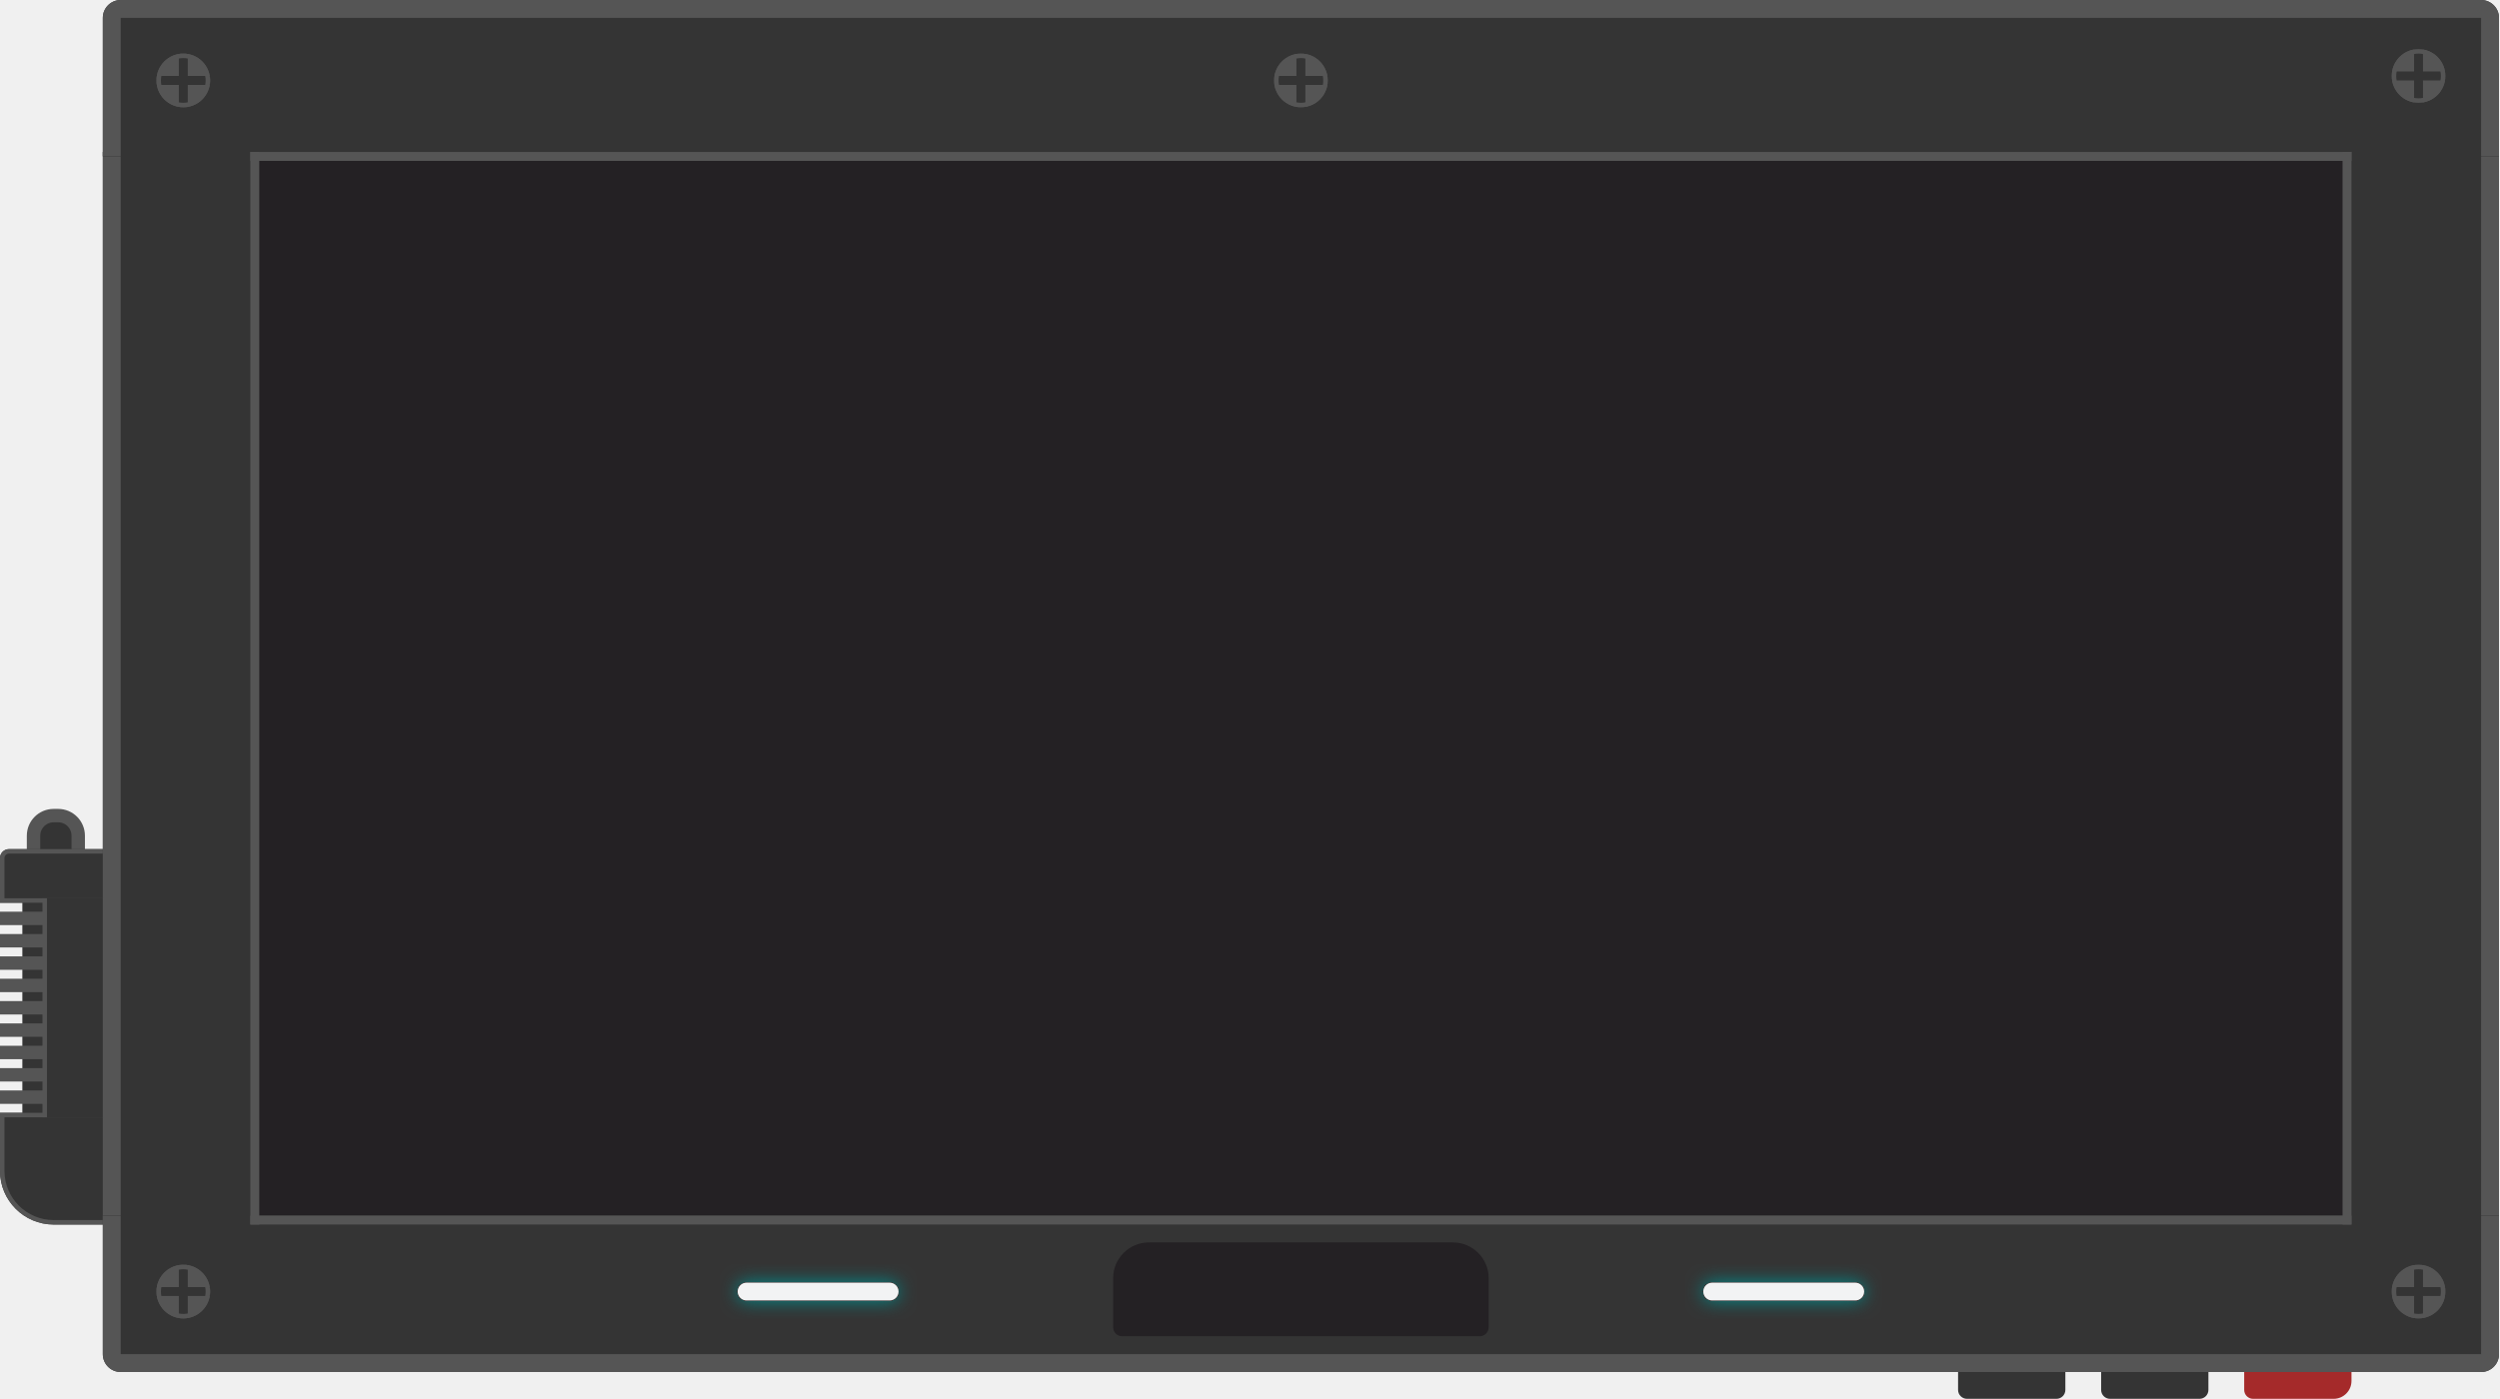
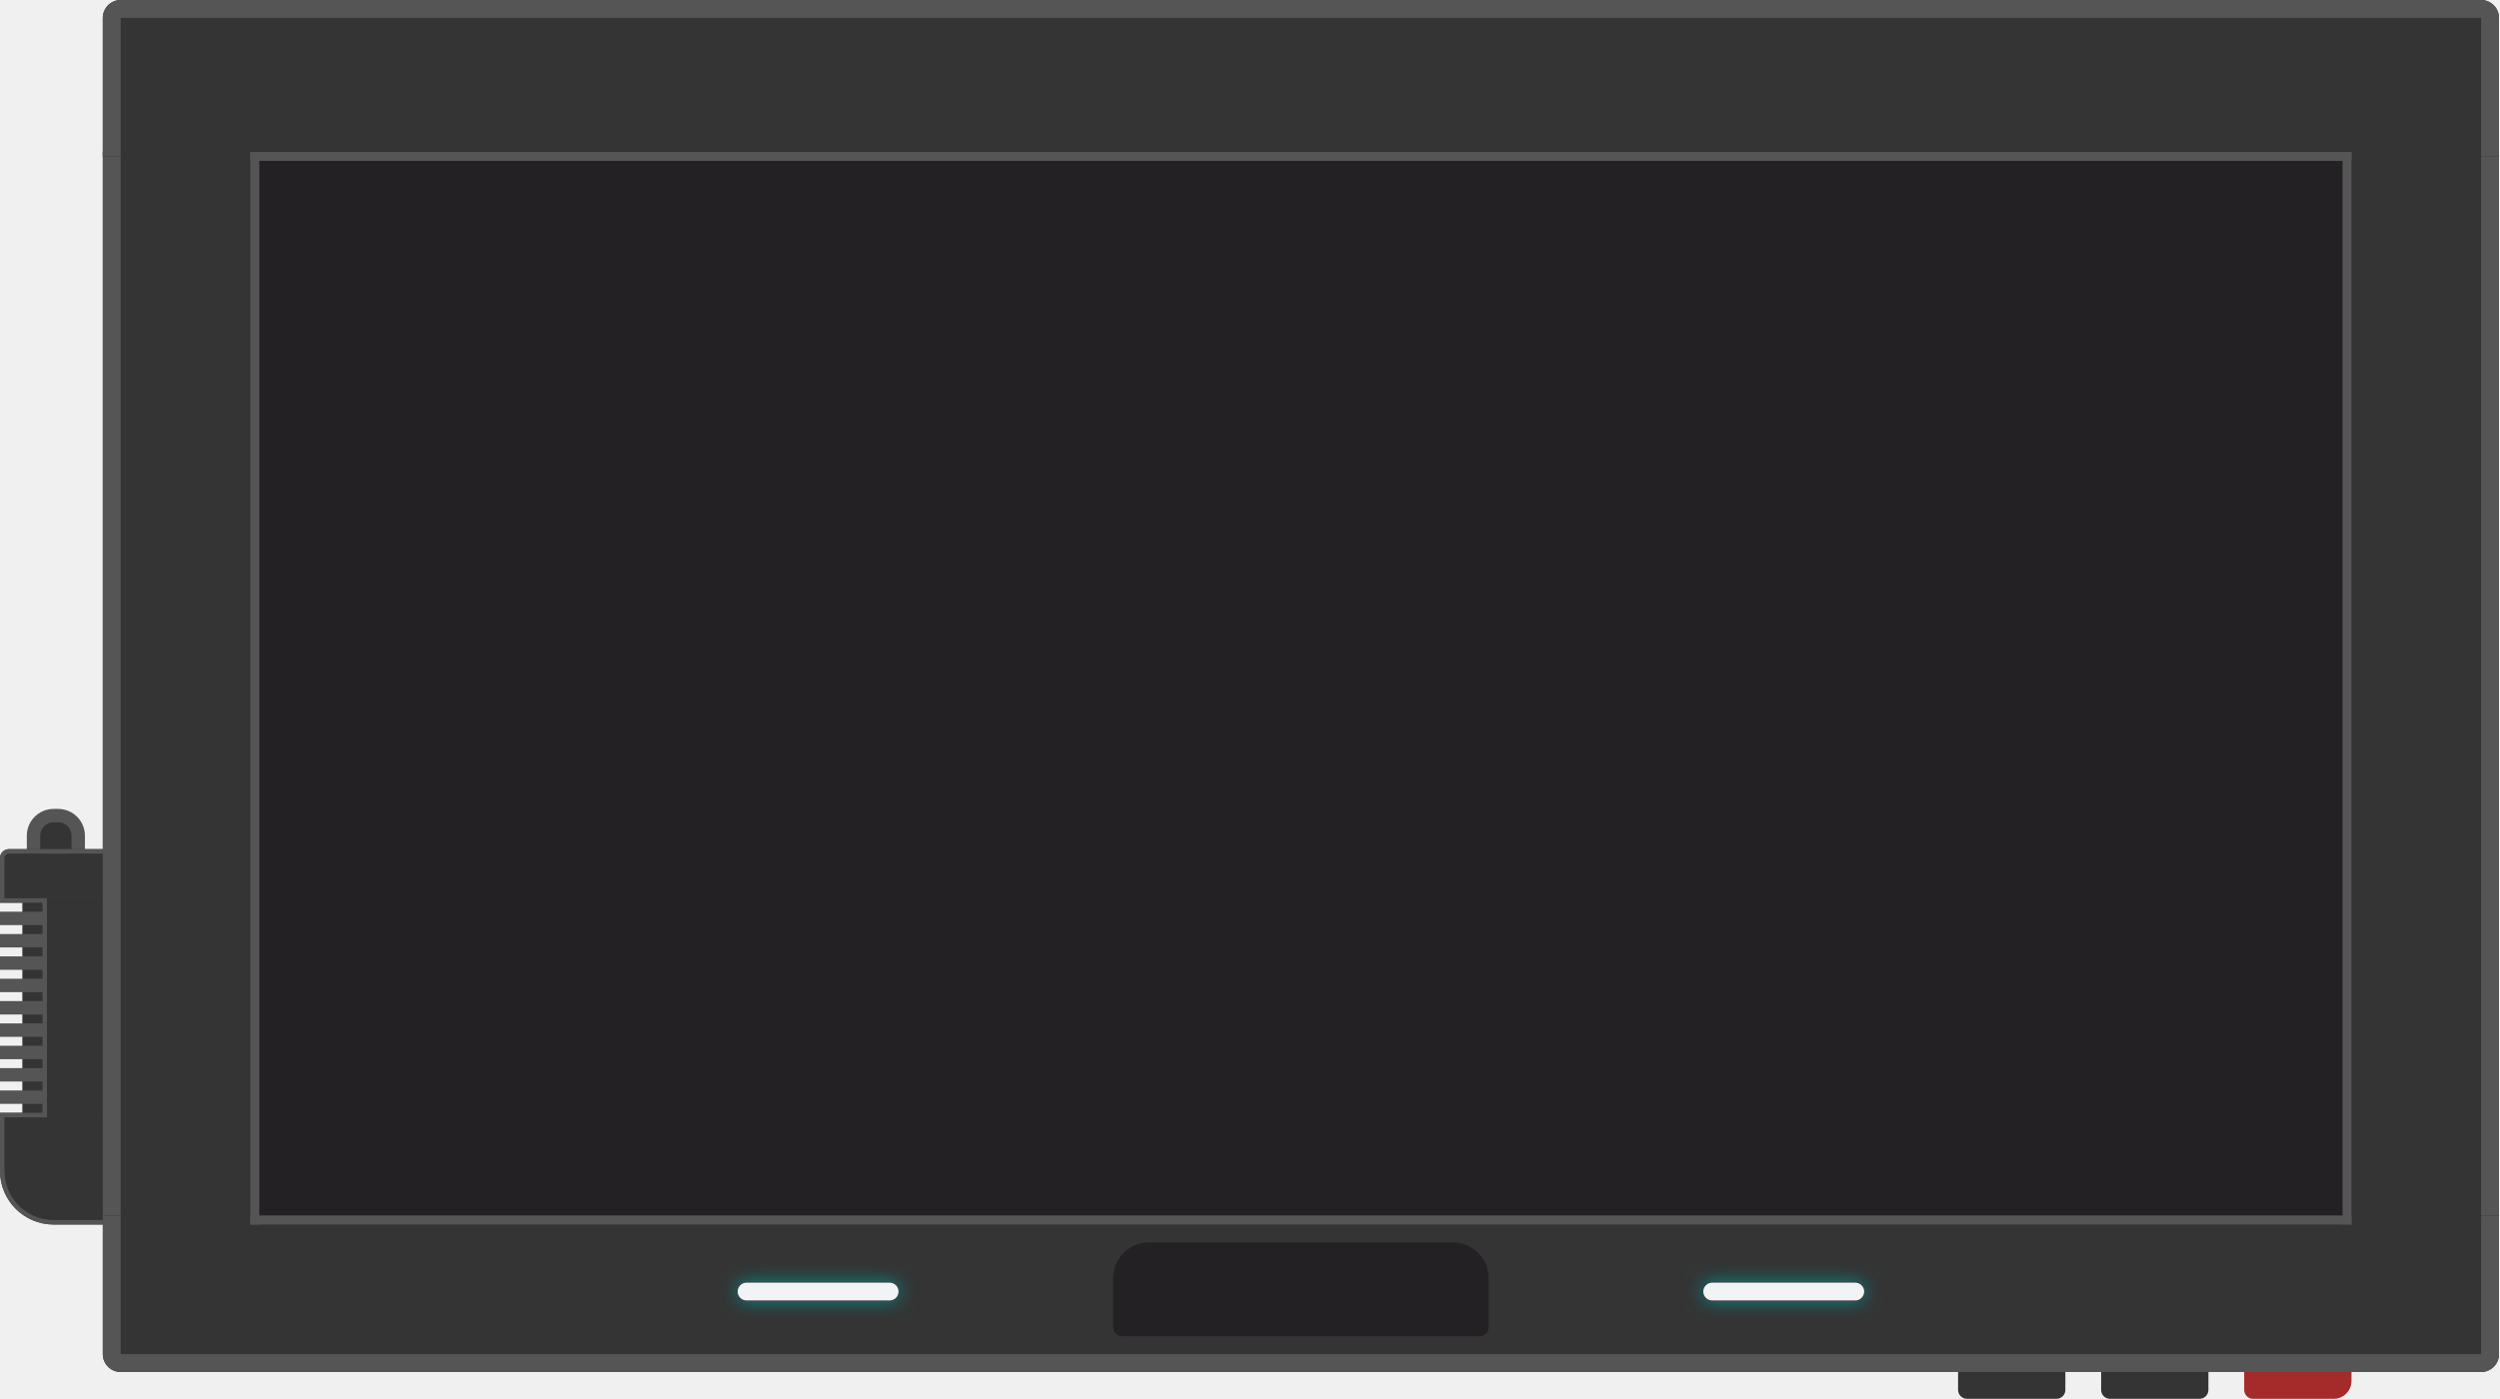
<svg xmlns="http://www.w3.org/2000/svg" width="559" height="313" viewBox="0 0 559 313" fill="none">
  <g clip-path="url(#clip0_38_5)">
    <path d="M504 313C502.895 313 502 312.105 502 311V306H526V309C526 311.209 524.209 313 522 313H504Z" fill="#A52A2A" />
    <path d="M472 313C470.895 313 470 312.105 470 311V306H494V311C494 312.105 493.105 313 492 313H472Z" fill="#343434" />
    <path d="M440 313C438.895 313 438 312.105 438 311V306H462V311C462 312.105 461.105 313 460 313H440Z" fill="#343434" />
    <path d="M5 250H11L11 201H5L5 250Z" fill="#343434" />
    <path d="M0 207H11V204H0L0 207Z" fill="#555555" />
    <path d="M0 212H11V209H0L0 212Z" fill="#555555" />
    <path d="M0 217H11V214H0L0 217Z" fill="#555555" />
    <path d="M0 222H11V219H0L0 222Z" fill="#555555" />
    <path d="M0 227H11V224H0L0 227Z" fill="#555555" />
    <path d="M0 232H11V229H0L0 232Z" fill="#555555" />
    <path d="M0 237H11V234H0L0 237Z" fill="#555555" />
    <path d="M0 242H11V239H0L0 242Z" fill="#555555" />
    <path d="M0 247H11V244H0L0 247Z" fill="#555555" />
    <path d="M17.5 192.5V187C17.5 184.515 15.485 182.5 13 182.5H12C9.515 182.5 7.5 184.515 7.5 187V192.5H17.5Z" fill="#343434" />
    <path d="M17.5 192.5V187C17.5 184.515 15.485 182.5 13 182.5H12C9.515 182.5 7.5 184.515 7.5 187V192.5H17.5Z" stroke="#555555" stroke-width="3" />
    <mask id="path-15-inside-1_38_5" fill="white">
      <path d="M0 262C0 268.627 5.373 274 12 274H24V249H0L0 262Z" />
    </mask>
    <path d="M0 262C0 268.627 5.373 274 12 274H24V249H0L0 262Z" fill="#343434" />
    <path d="M-1 262C-1 269.18 4.82 275 12 275H24V273H12C5.925 273 1 268.075 1 262H-1ZM24 248H-1L1 250H24V248ZM-1 248L-1 262C-1 269.18 4.82 275 12 275V273C5.925 273 1 268.075 1 262L1 250L-1 248ZM24 274V249V274Z" fill="#555555" mask="url(#path-15-inside-1_38_5)" />
    <mask id="path-17-inside-2_38_5" fill="white">
      <path d="M0 202H24V190H2C0.895 190 0 190.895 0 192L0 202Z" />
    </mask>
    <path d="M0 202H24V190H2C0.895 190 0 190.895 0 192L0 202Z" fill="#343434" />
    <path d="M-1 203H24V201H1L-1 203ZM24 189H2C0.343 189 -1 190.343 -1 192H1C1 191.448 1.448 191 2 191H24V189ZM2 189C0.343 189 -1 190.343 -1 192L-1 203L1 201L1 192C1 191.448 1.448 191 2 191L2 189ZM24 202V190V202Z" fill="#555555" mask="url(#path-17-inside-2_38_5)" />
    <path d="M10 250H24L24 201H10L10 250Z" fill="#343434" />
    <path d="M10.5 201L10.5 250H9.5L9.5 201H10.5Z" fill="#555555" />
    <g clip-path="url(#clip1_38_5)">
      <mask id="path-21-inside-3_38_5" fill="white">
        <path d="M23 34L23 273H559V34L23 34Z" />
      </mask>
      <path d="M23 34L23 273H559V34L23 34Z" fill="#343434" />
      <rect width="238" height="468" transform="matrix(0 1 1 0 57 34)" fill="#242124" />
    </g>
    <path d="M27 34L27 273H19L19 34H27ZM555 273V34H563V273H555Z" fill="#555555" mask="url(#path-21-inside-3_38_5)" />
    <g clip-path="url(#clip2_38_5)">
      <mask id="path-23-inside-4_38_5" fill="white">
        <path d="M23 272V303C23 305.209 24.791 307 27 307H555C557.209 307 559 305.209 559 303V272L23 272Z" />
      </mask>
      <path d="M23 272V303C23 305.209 24.791 307 27 307H555C557.209 307 559 305.209 559 303V272L23 272Z" fill="#343434" />
-       <g clip-path="url(#clip3_38_5)">
-         <rect width="12" height="12" rx="6" transform="matrix(0 1 1 0 35 283)" fill="#343434" />
-         <rect width="2" height="12" transform="matrix(0 1 1 0 35 288)" fill="#555555" />
-         <rect width="12" height="2" transform="matrix(0 1 1 0 40 283)" fill="#555555" />
-       </g>
-       <rect x="0.5" y="0.5" width="11" height="11" rx="5.5" transform="matrix(0 1 1 0 35 283)" stroke="#343434" />
-       <g clip-path="url(#clip4_38_5)">
-         <rect width="12" height="12" rx="6" transform="matrix(-1 0 0 1 47 283)" fill="#555555" />
-         <rect width="2" height="12" transform="matrix(-1 0 0 1 42 283)" fill="#343434" />
-         <rect width="12" height="2" transform="matrix(-1 0 0 1 47 288)" fill="#343434" />
-       </g>
-       <rect x="-0.5" y="0.5" width="11" height="11" rx="5.5" transform="matrix(-1 0 0 1 46 283)" stroke="#555555" />
-       <g clip-path="url(#clip5_38_5)">
-         <rect width="12" height="12" rx="6" transform="matrix(-1 0 0 1 547 283)" fill="#555555" />
-         <rect width="2" height="12" transform="matrix(-1 0 0 1 542 283)" fill="#343434" />
-         <rect width="12" height="2" transform="matrix(-1 0 0 1 547 288)" fill="#343434" />
-       </g>
-       <rect x="-0.5" y="0.5" width="11" height="11" rx="5.5" transform="matrix(-1 0 0 1 546 283)" stroke="#555555" />
      <g filter="url(#filter0_d_38_5)">
-         <path d="M167 287C165.895 287 165 287.895 165 289V289C165 290.105 165.895 291 167 291H199C200.105 291 201 290.105 201 289V289C201 287.895 200.105 287 199 287H167Z" fill="#F2F3F4" />
+         <path d="M167 287C165.895 287 165 287.895 165 289C165 290.105 165.895 291 167 291H199C200.105 291 201 290.105 201 289C201 287.895 200.105 287 199 287H167Z" fill="#F2F3F4" />
      </g>
      <g filter="url(#filter1_d_38_5)">
-         <path d="M383 287C381.895 287 381 287.895 381 289V289C381 290.105 381.895 291 383 291H415C416.105 291 417 290.105 417 289V289C417 287.895 416.105 287 415 287H383Z" fill="#F2F3F4" />
+         <path d="M383 287C381.895 287 381 287.895 381 289C381 290.105 381.895 291 383 291H415C416.105 291 417 290.105 417 289C417 287.895 416.105 287 415 287H383Z" fill="#F2F3F4" />
      </g>
      <path d="M257 278C252.582 278 249 281.582 249 286V297C249 298.105 249.895 299 251 299H331C332.105 299 333 298.105 333 297V286C333 281.582 329.418 278 325 278H257Z" fill="#242124" />
    </g>
    <path d="M19 272V303C19 307.418 22.582 311 27 311L27 303V272H19ZM555 311C559.418 311 563 307.418 563 303V272H555V303V311ZM559 272L23 272L559 272ZM19 303C19 307.418 22.582 311 27 311H555C559.418 311 563 307.418 563 303H555H27H19Z" fill="#555555" mask="url(#path-23-inside-4_38_5)" />
-     <g clip-path="url(#clip6_38_5)">
-       <mask id="path-40-inside-5_38_5" fill="white">
-         <path d="M23 35V4C23 1.791 24.791 0 27 0L555 0C557.209 0 559 1.791 559 4V35L23 35Z" />
-       </mask>
-       <path d="M23 35V4C23 1.791 24.791 0 27 0L555 0C557.209 0 559 1.791 559 4V35L23 35Z" fill="#343434" />
-       <g clip-path="url(#clip7_38_5)">
-         <rect x="35" y="24" width="12" height="12" rx="6" transform="rotate(-90 35 24)" fill="#343434" />
-         <rect x="35" y="19" width="2" height="12" transform="rotate(-90 35 19)" fill="#555555" />
-         <rect x="40" y="24" width="12" height="2" transform="rotate(-90 40 24)" fill="#555555" />
-       </g>
-       <rect x="35.5" y="23.5" width="11" height="11" rx="5.5" transform="rotate(-90 35.5 23.5)" stroke="#343434" />
-       <g clip-path="url(#clip8_38_5)">
-         <rect x="47" y="24" width="12" height="12" rx="6" transform="rotate(-180 47 24)" fill="#555555" />
-         <rect x="42" y="24" width="2" height="12" transform="rotate(-180 42 24)" fill="#343434" />
-         <rect x="47" y="19" width="12" height="2" transform="rotate(-180 47 19)" fill="#343434" />
-       </g>
-       <rect x="46.5" y="23.5" width="11" height="11" rx="5.5" transform="rotate(-180 46.5 23.5)" stroke="#555555" />
-       <g clip-path="url(#clip9_38_5)">
-         <rect x="297" y="24" width="12" height="12" rx="6" transform="rotate(-180 297 24)" fill="#555555" />
-         <rect x="292" y="24" width="2" height="12" transform="rotate(-180 292 24)" fill="#343434" />
-         <rect x="297" y="19" width="12" height="2" transform="rotate(-180 297 19)" fill="#343434" />
-       </g>
-       <rect x="296.5" y="23.5" width="11" height="11" rx="5.5" transform="rotate(-180 296.5 23.5)" stroke="#555555" />
-       <g clip-path="url(#clip10_38_5)">
-         <rect width="12" height="12" rx="6" transform="matrix(-1 0 0 1 547 11)" fill="#555555" />
-         <rect width="2" height="12" transform="matrix(-1 0 0 1 542 11)" fill="#343434" />
-         <rect width="12" height="2" transform="matrix(-1 0 0 1 547 16)" fill="#343434" />
-       </g>
-       <rect x="-0.5" y="0.5" width="11" height="11" rx="5.5" transform="matrix(-1 0 0 1 546 11)" stroke="#555555" />
-     </g>
-     <path d="M19 35V4C19 -0.418 22.582 -4 27 -4L27 4V35H19ZM555 -4C559.418 -4 563 -0.418 563 4V35H555V4V-4ZM559 35L23 35L559 35ZM19 4C19 -0.418 22.582 -4 27 -4L555 -4C559.418 -4 563 -0.418 563 4H555L27 4H19Z" fill="#555555" mask="url(#path-40-inside-5_38_5)" />
+     <mask id="path-28-inside-5_38_5" fill="white">
+       <path d="M23 35V4C23 1.791 24.791 0 27 0L555 0C557.209 0 559 1.791 559 4V35L23 35Z" />
+     </mask>
+     <path d="M23 35V4C23 1.791 24.791 0 27 0L555 0C557.209 0 559 1.791 559 4V35L23 35Z" fill="#343434" />
+     <path d="M19 35V4C19 -0.418 22.582 -4 27 -4L27 4V35H19ZM555 -4C559.418 -4 563 -0.418 563 4V35H555V4V-4ZM559 35L23 35L559 35ZM19 4C19 -0.418 22.582 -4 27 -4L555 -4C559.418 -4 563 -0.418 563 4H555L27 4H19Z" fill="#555555" mask="url(#path-28-inside-5_38_5)" />
    <rect width="2" height="470" transform="matrix(0 1 1 0 56 34)" fill="#555555" />
    <rect width="2" height="470" transform="matrix(0 1 1 0 56 272)" fill="#555555" />
    <rect width="240" height="2" transform="matrix(0 1 1 0 56 34)" fill="#555555" />
    <rect width="240" height="2" transform="matrix(0 1 1 0 524 34)" fill="#555555" />
  </g>
  <defs>
    <filter id="filter0_d_38_5" x="161" y="283" width="44" height="12" filterUnits="userSpaceOnUse" color-interpolation-filters="sRGB">
      <feFlood flood-opacity="0" result="BackgroundImageFix" />
      <feColorMatrix in="SourceAlpha" type="matrix" values="0 0 0 0 0 0 0 0 0 0 0 0 0 0 0 0 0 0 127 0" result="hardAlpha" />
      <feOffset />
      <feGaussianBlur stdDeviation="2" />
      <feComposite in2="hardAlpha" operator="out" />
      <feColorMatrix type="matrix" values="0 0 0 0 0 0 0 0 0 0.545 0 0 0 0 0.545 0 0 0 1 0" />
      <feBlend mode="normal" in2="BackgroundImageFix" result="effect1_dropShadow_38_5" />
      <feBlend mode="normal" in="SourceGraphic" in2="effect1_dropShadow_38_5" result="shape" />
    </filter>
    <filter id="filter1_d_38_5" x="377" y="283" width="44" height="12" filterUnits="userSpaceOnUse" color-interpolation-filters="sRGB">
      <feFlood flood-opacity="0" result="BackgroundImageFix" />
      <feColorMatrix in="SourceAlpha" type="matrix" values="0 0 0 0 0 0 0 0 0 0 0 0 0 0 0 0 0 0 127 0" result="hardAlpha" />
      <feOffset />
      <feGaussianBlur stdDeviation="2" />
      <feComposite in2="hardAlpha" operator="out" />
      <feColorMatrix type="matrix" values="0 0 0 0 0 0 0 0 0 0.545 0 0 0 0 0.545 0 0 0 1 0" />
      <feBlend mode="normal" in2="BackgroundImageFix" result="effect1_dropShadow_38_5" />
      <feBlend mode="normal" in="SourceGraphic" in2="effect1_dropShadow_38_5" result="shape" />
    </filter>
    <clipPath id="clip0_38_5">
      <rect width="559" height="313" fill="white" />
    </clipPath>
    <clipPath id="clip1_38_5">
      <path d="M23 34L23 273H559V34L23 34Z" fill="white" />
    </clipPath>
    <clipPath id="clip2_38_5">
      <path d="M23 272V303C23 305.209 24.791 307 27 307H555C557.209 307 559 305.209 559 303V272L23 272Z" fill="white" />
    </clipPath>
-     <clipPath id="clip3_38_5">
-       <rect width="12" height="12" rx="6" transform="matrix(0 1 1 0 35 283)" fill="white" />
-     </clipPath>
-     <clipPath id="clip4_38_5">
-       <rect width="12" height="12" rx="6" transform="matrix(-1 0 0 1 47 283)" fill="white" />
-     </clipPath>
-     <clipPath id="clip5_38_5">
-       <rect width="12" height="12" rx="6" transform="matrix(-1 0 0 1 547 283)" fill="white" />
-     </clipPath>
-     <clipPath id="clip6_38_5">
-       <path d="M23 35V4C23 1.791 24.791 0 27 0L555 0C557.209 0 559 1.791 559 4V35L23 35Z" fill="white" />
-     </clipPath>
-     <clipPath id="clip7_38_5">
-       <rect x="35" y="24" width="12" height="12" rx="6" transform="rotate(-90 35 24)" fill="white" />
-     </clipPath>
-     <clipPath id="clip8_38_5">
-       <rect x="47" y="24" width="12" height="12" rx="6" transform="rotate(-180 47 24)" fill="white" />
-     </clipPath>
-     <clipPath id="clip9_38_5">
-       <rect x="297" y="24" width="12" height="12" rx="6" transform="rotate(-180 297 24)" fill="white" />
-     </clipPath>
-     <clipPath id="clip10_38_5">
-       <rect width="12" height="12" rx="6" transform="matrix(-1 0 0 1 547 11)" fill="white" />
-     </clipPath>
  </defs>
</svg>
